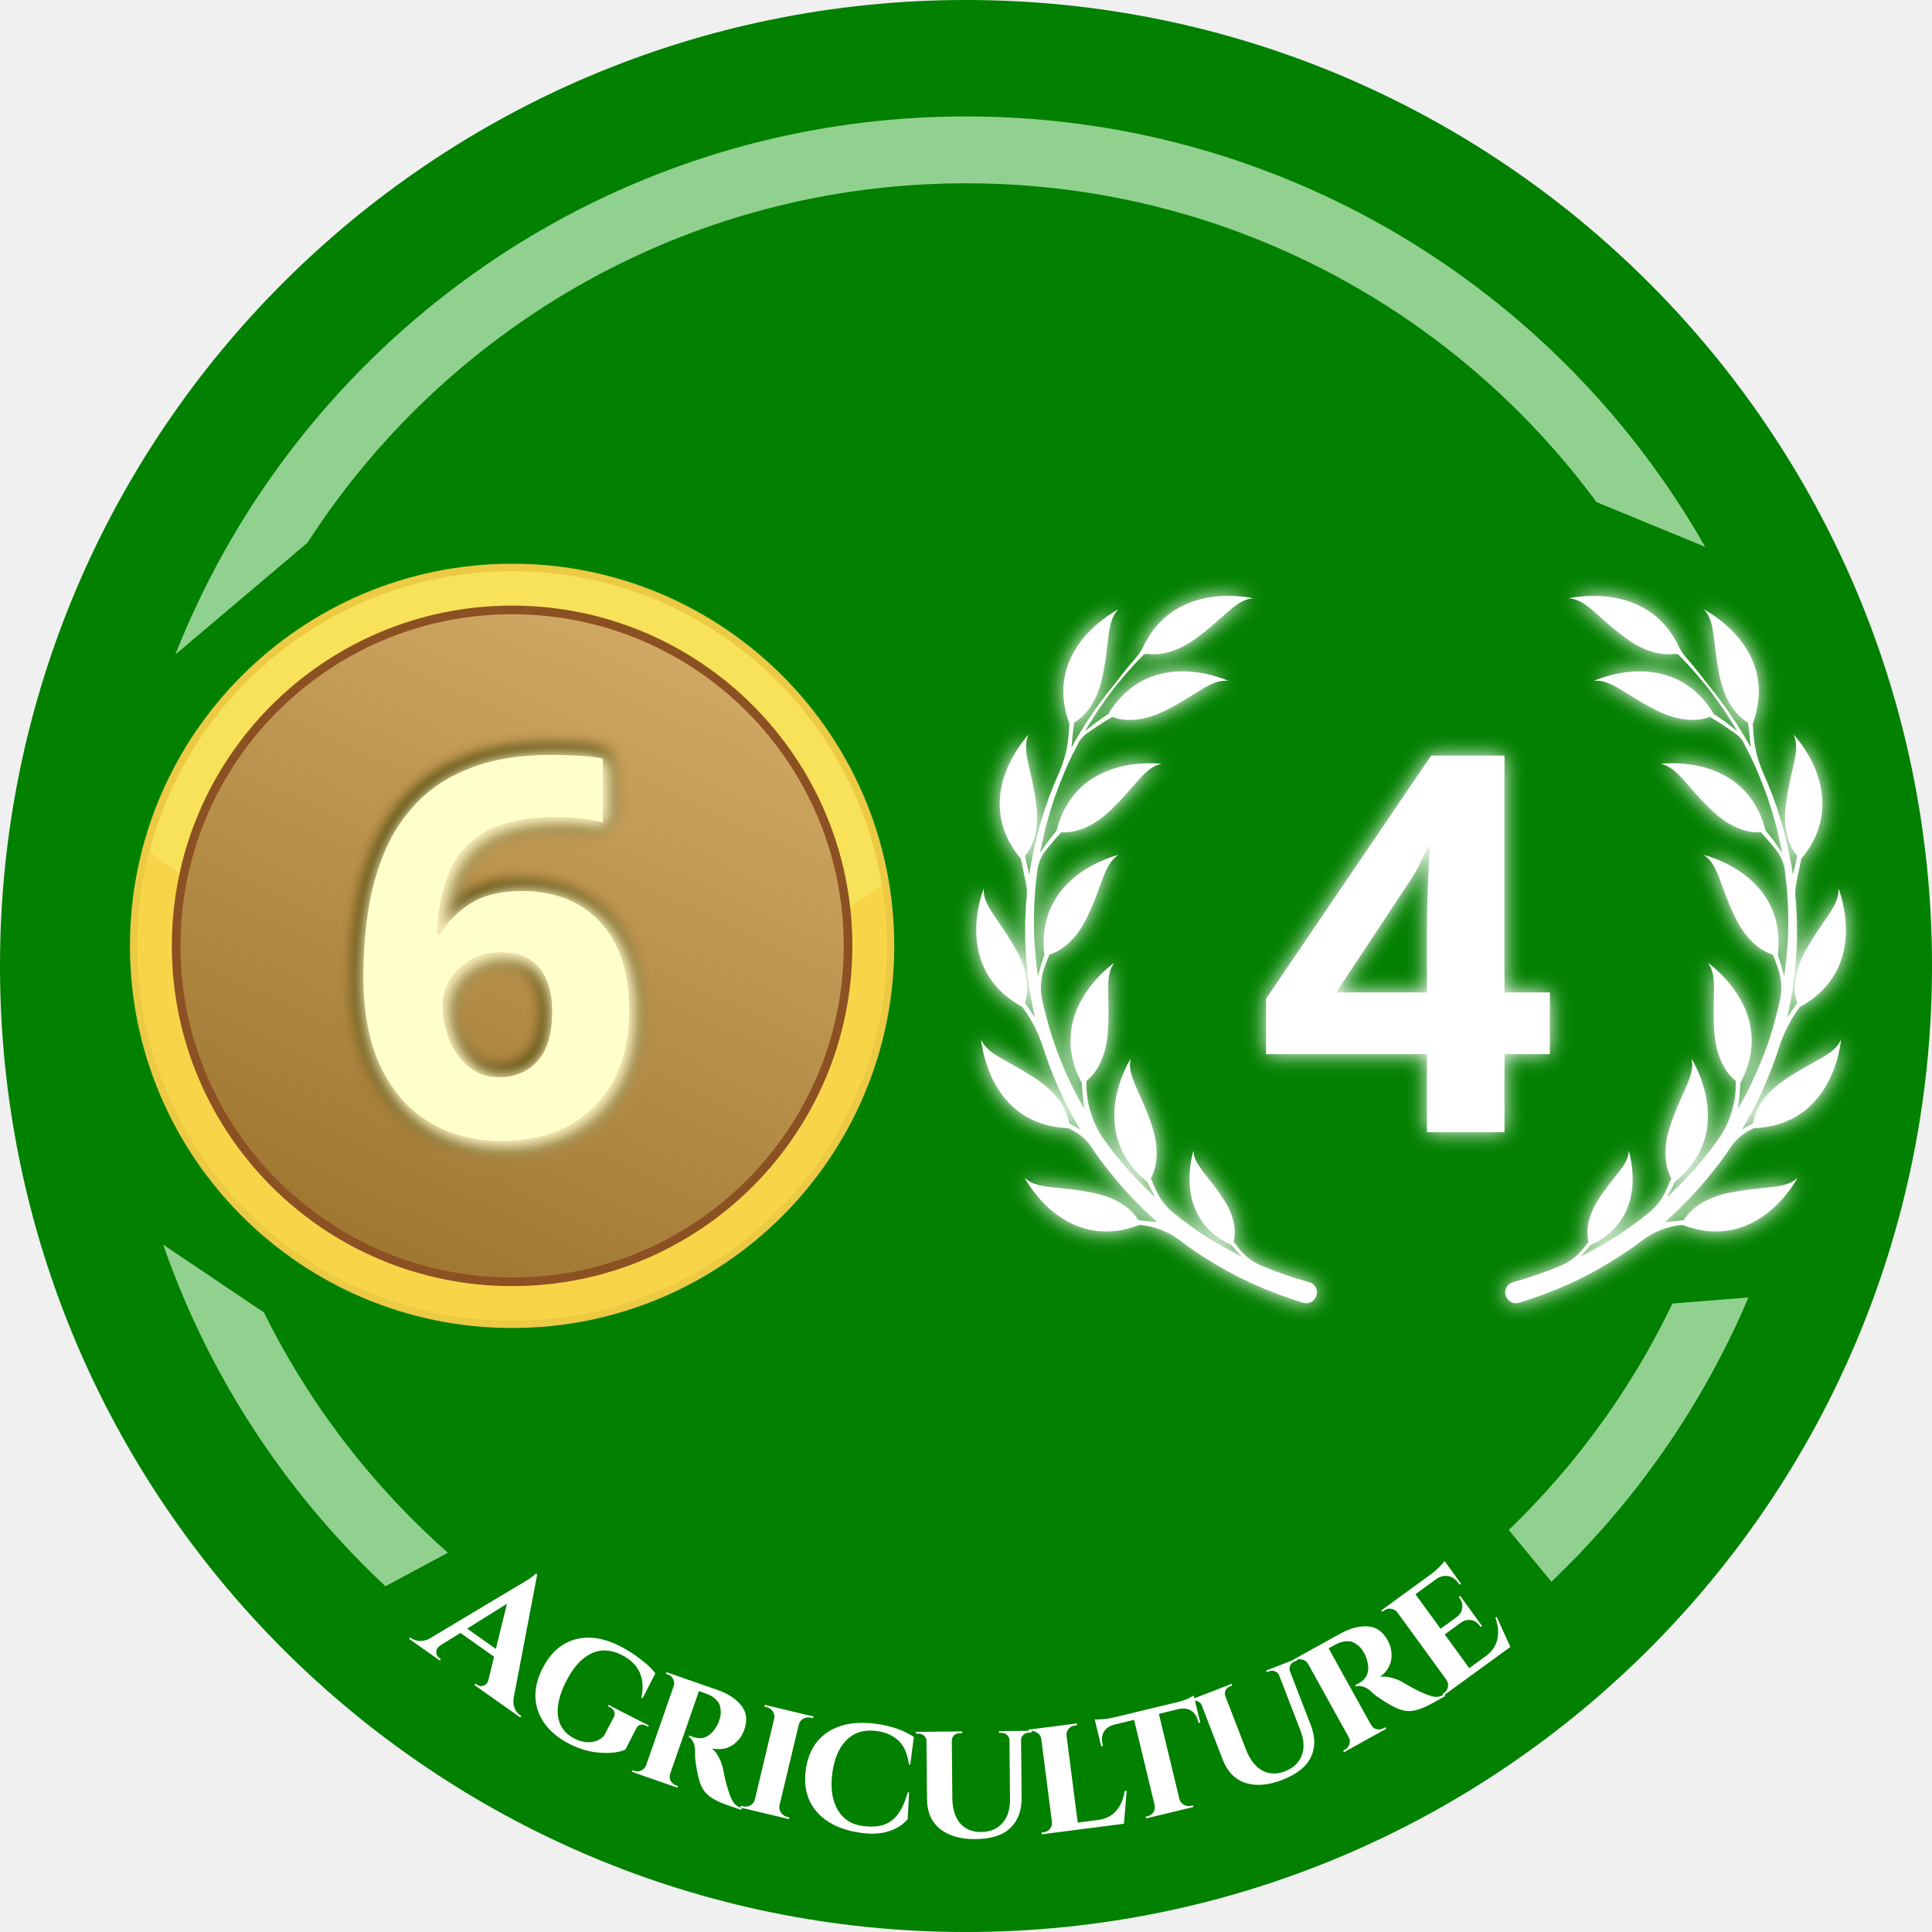
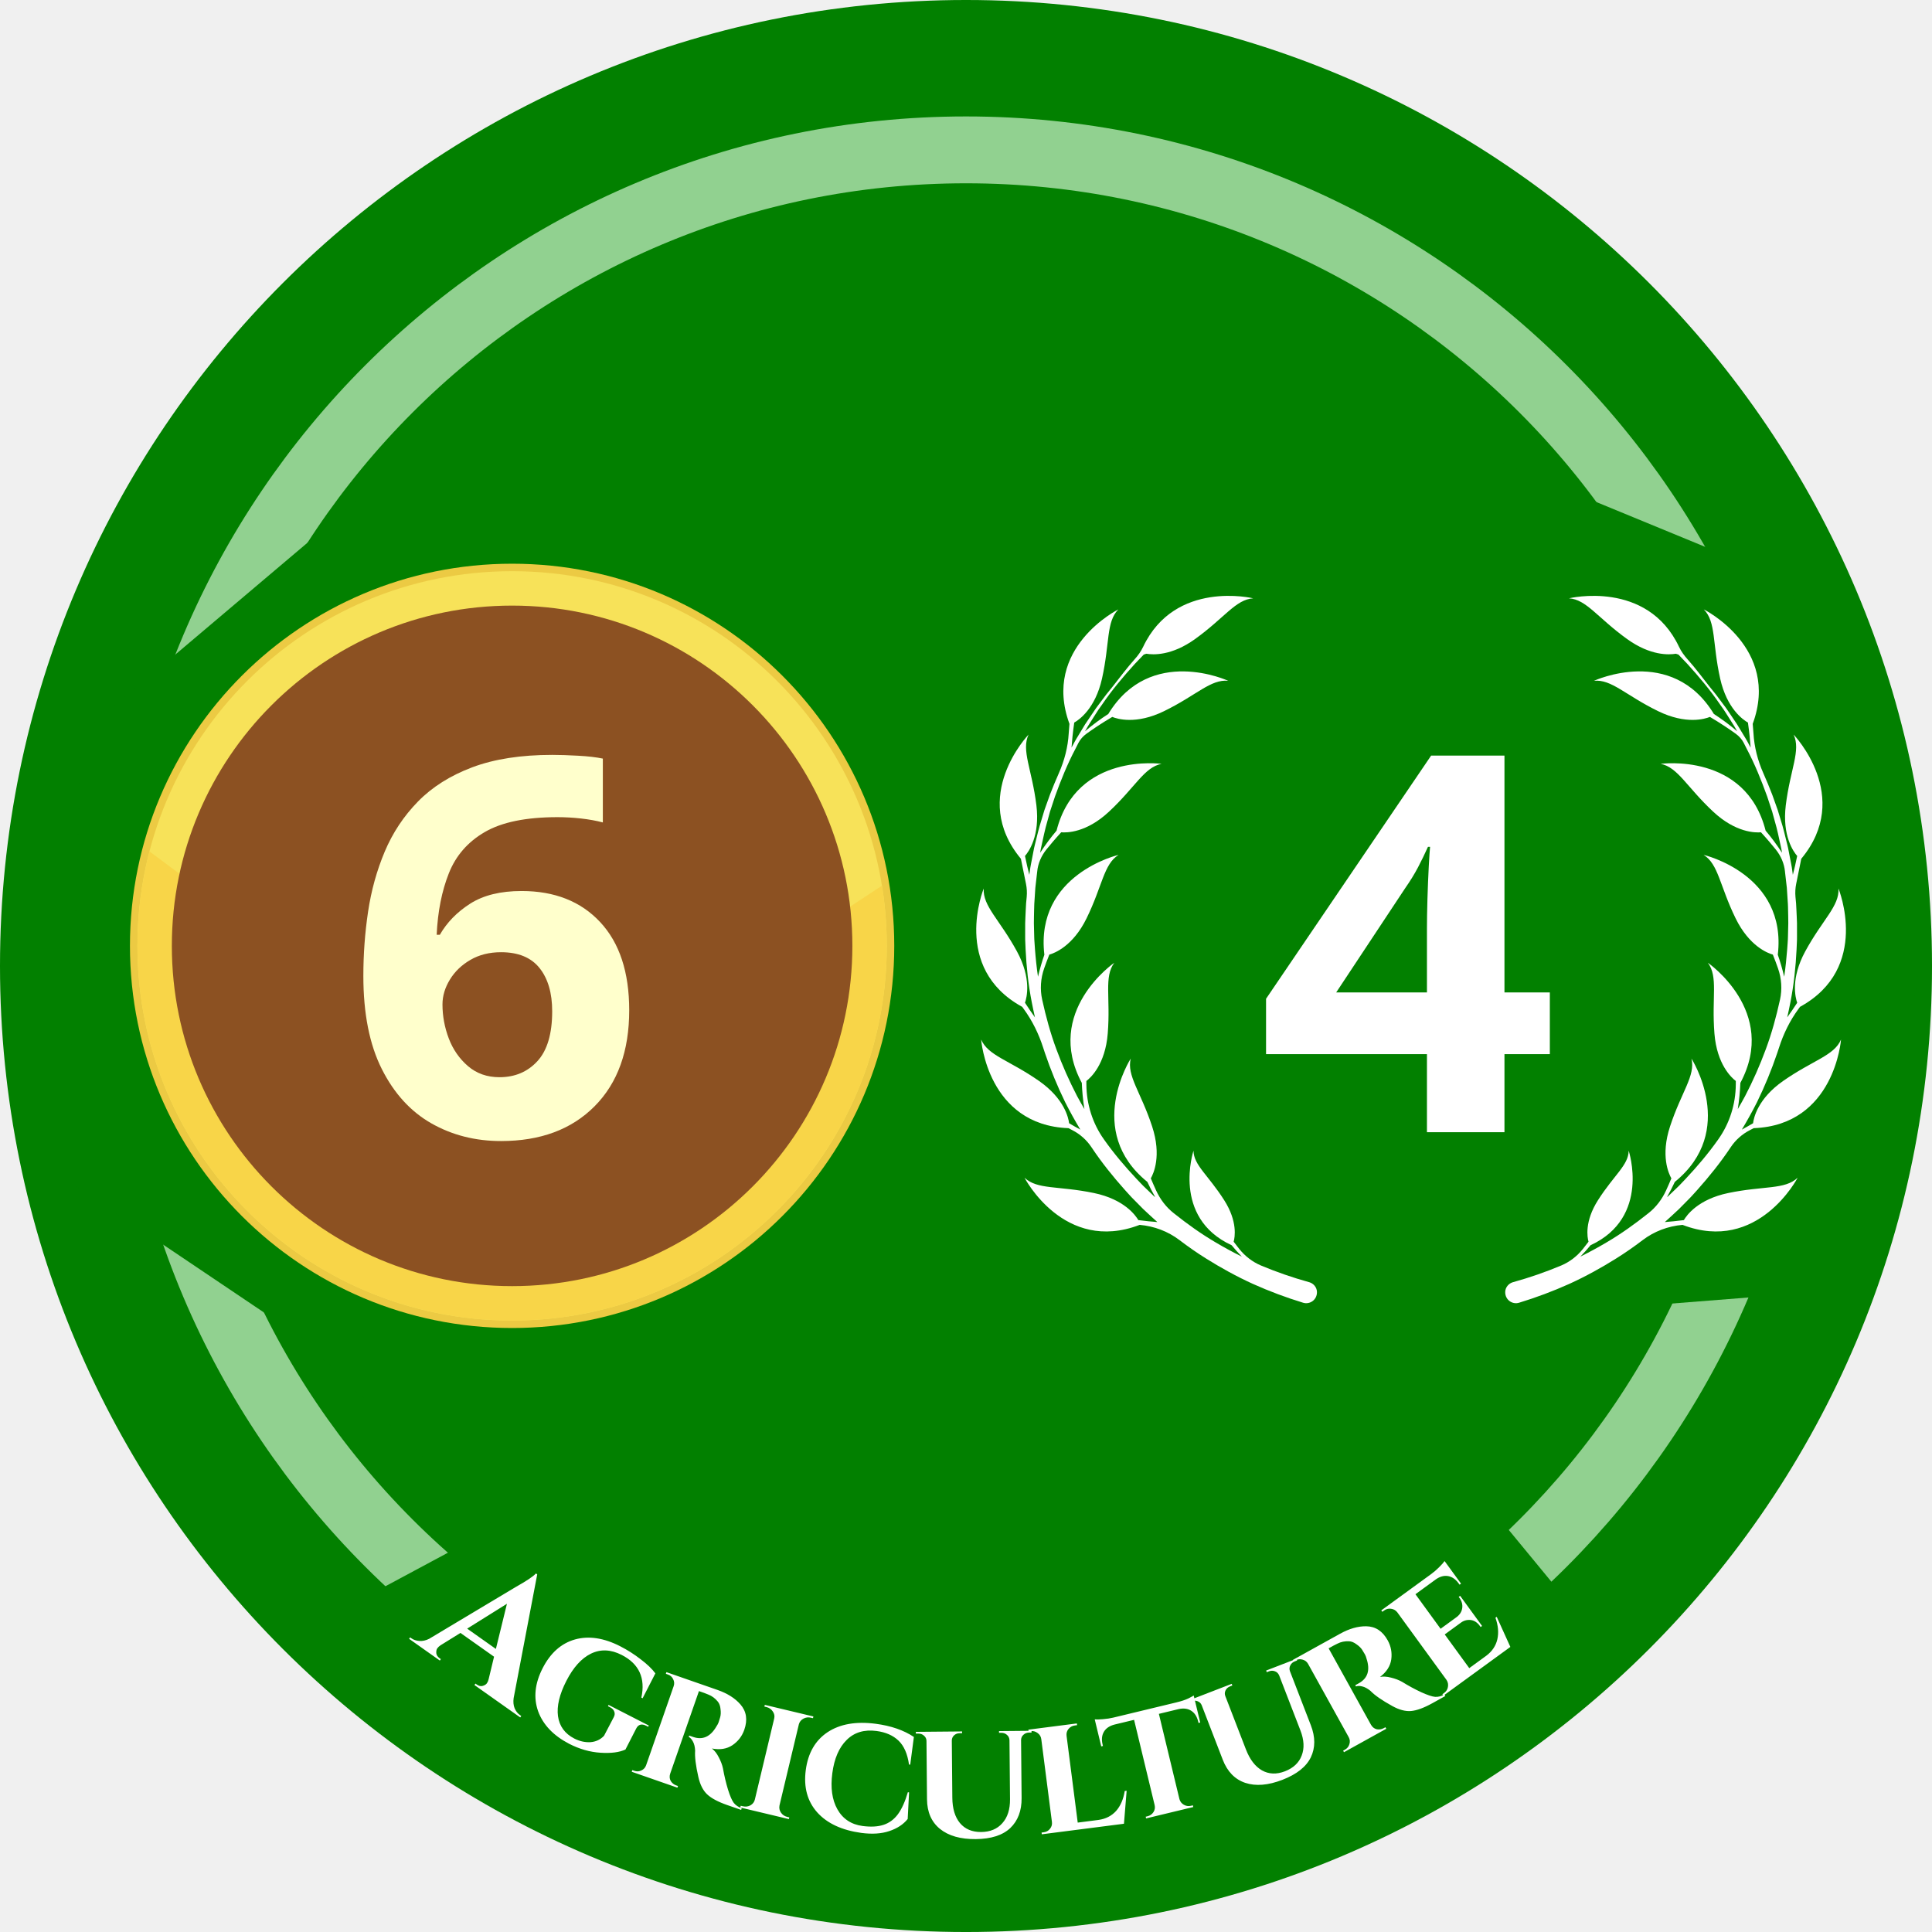
- <svg xmlns="http://www.w3.org/2000/svg" xmlns:xlink="http://www.w3.org/1999/xlink" width="193.805mm" height="193.805mm" viewBox="0 0 193.805 193.805" version="1.1" id="svg1">
-   <defs id="defs1">
-     <rect x="539.968" y="502.93" width="207.605" height="293.376" id="rect3" />
-     <rect x="174.466" y="734.902" width="463.943" height="104.29" id="rect2" />
-     <rect x="235.87" y="749.522" width="386.944" height="83.822" id="rect1" />
-     <linearGradient xlink:href="#linearGradient1" id="linearGradient2" x1="147.443" y1="491.292" x2="362.346" y2="36.929" gradientUnits="userSpaceOnUse" gradientTransform="matrix(0.1497454,0,0,0.1497454,25.15847,117.3573)" />
-     <linearGradient id="linearGradient1">
-       <stop style="stop-color:#9c732d;stop-opacity:1;" offset="0" id="stop1" />
-       <stop style="stop-color:#d3aa65;stop-opacity:1;" offset="1" id="stop2" />
-     </linearGradient>
-     <rect x="539.968" y="502.93" width="207.605" height="293.376" id="rect3-9" />
-     <filter style="color-interpolation-filters:sRGB" id="filter32" x="0" y="0" width="1" height="1">
-       <feComposite id="feComposite54" result="comp2" operator="over" in="fbSourceGraphic" in2="comp1" />
-     </filter>
-     <filter style="color-interpolation-filters:sRGB" id="filter70" x="-0.199" y="-0.141" width="1.397" height="1.283">
-       <feFlood result="flood" in="SourceGraphic" flood-opacity="1" flood-color="rgb(249,237,183)" id="feFlood69" />
-       <feGaussianBlur result="blur" in="SourceGraphic" stdDeviation="3" id="feGaussianBlur69" />
-       <feOffset result="offset" in="blur" dx="1" dy="1" id="feOffset69" />
-       <feComposite result="comp1" operator="in" in="flood" in2="offset" id="feComposite69" />
-       <feComposite result="fbSourceGraphic" operator="over" in="SourceGraphic" in2="comp1" id="feComposite70" />
-       <feColorMatrix result="fbSourceGraphicAlpha" in="fbSourceGraphic" values="0 0 0 -1 0 0 0 0 -1 0 0 0 0 -1 0 0 0 0 1 0" id="feColorMatrix70" />
-       <feFlood id="feFlood70" result="flood" in="fbSourceGraphic" flood-opacity="1" flood-color="rgb(249,237,183)" />
-       <feGaussianBlur id="feGaussianBlur70" result="blur" in="fbSourceGraphic" stdDeviation="3" />
-       <feOffset id="feOffset70" result="offset" in="blur" dx="1" dy="1" />
-       <feComposite id="feComposite71" result="comp1" operator="in" in="flood" in2="offset" />
-       <feComposite id="feComposite72" result="fbSourceGraphic" operator="over" in="fbSourceGraphic" in2="comp1" />
-       <feColorMatrix result="fbSourceGraphicAlpha" in="fbSourceGraphic" values="0 0 0 -1 0 0 0 0 -1 0 0 0 0 -1 0 0 0 0 1 0" id="feColorMatrix82" />
-       <feFlood id="feFlood82" result="flood" in="fbSourceGraphic" flood-opacity="1" flood-color="rgb(85,71,7)" />
-       <feGaussianBlur id="feGaussianBlur82" result="blur" in="fbSourceGraphic" stdDeviation="1" />
-       <feOffset id="feOffset82" result="offset" in="blur" dx="-1" dy="-1" />
-       <feComposite id="feComposite82" result="comp1" operator="in" in="flood" in2="offset" />
-       <feComposite id="feComposite83" result="fbSourceGraphic" operator="over" in="fbSourceGraphic" in2="comp1" />
-       <feColorMatrix result="fbSourceGraphicAlpha" in="fbSourceGraphic" values="0 0 0 -1 0 0 0 0 -1 0 0 0 0 -1 0 0 0 0 1 0" id="feColorMatrix83" />
-       <feFlood id="feFlood83" result="flood" in="fbSourceGraphic" flood-opacity="1" flood-color="rgb(85,71,7)" />
-       <feGaussianBlur id="feGaussianBlur83" result="blur" in="fbSourceGraphic" stdDeviation="1" />
-       <feOffset id="feOffset83" result="offset" in="blur" dx="-1" dy="-1" />
-       <feComposite id="feComposite84" result="comp1" operator="in" in="flood" in2="offset" />
-       <feComposite id="feComposite85" result="comp2" operator="over" in="fbSourceGraphic" in2="comp1" />
-     </filter>
-     <filter style="color-interpolation-filters:sRGB" id="filter88" x="-0.028" y="-0.034" width="1.055" height="1.068">
-       <feFlood result="flood" in="SourceGraphic" flood-opacity="1" flood-color="rgb(85,71,7)" id="feFlood87" />
-       <feGaussianBlur result="blur" in="SourceGraphic" stdDeviation="1" id="feGaussianBlur87" />
-       <feOffset result="offset" in="blur" dx="0" dy="0" id="feOffset87" />
-       <feComposite result="comp1" operator="in" in="offset" in2="flood" id="feComposite87" />
-       <feComposite result="comp2" operator="over" in="SourceGraphic" in2="comp1" id="feComposite88" />
-     </filter>
-   </defs>
+ <svg xmlns="http://www.w3.org/2000/svg" width="193.805mm" height="193.805mm" viewBox="0 0 193.805 193.805" version="1.1" id="svg1">
  <g id="layer1" transform="translate(-12.12214,-60.80922)">
    <circle style="fill:#028000;fill-opacity:1;stroke:none;stroke-width:7.938;stroke-linejoin:round" id="path1" cx="109.025" cy="157.712" r="96.903" />
    <circle style="fill:none;fill-opacity:1;stroke:#91d190;stroke-width:6.706;stroke-linejoin:round;stroke-opacity:1" id="circle88" cx="109.025" cy="157.712" r="81.869" />
    <path style="fill:#028000;fill-opacity:1;stroke:none;stroke-width:1;stroke-linejoin:round;stroke-dasharray:none;stroke-opacity:1" d="m 20.256,134.469 35.248,-29.825 105.292,1.808 30.729,12.653 13.105,40.219 -11.297,31.181 -17.172,1.356 -16.268,18.076 12.653,15.365 -28.47,18.076 -41.123,4.519 -59.651,-23.951 18.528,-9.942 -19.432,-18.98 -23.499,-15.816 z" id="path89" />
    <text xml:space="preserve" transform="scale(0.2645833)" id="text1" style="white-space:pre;shape-inside:url(#rect1);display:inline;fill:#028000;fill-opacity:1;stroke:none;stroke-width:30;stroke-linejoin:round" />
    <path d="m 64.281,232.854 0.13,0.092 -0.102,0.144 -4.594,-3.25 0.102,-0.144 0.13,0.092 q 0.317,0.224 0.593,0.139 0.301,-0.089 0.423,-0.262 0.122,-0.173 0.172,-0.397 l 0.547,-2.27 -3.37,-2.384 -2.002,1.241 q -0.204,0.136 -0.327,0.309 -0.112,0.158 -0.096,0.472 0.026,0.299 0.343,0.523 l 0.115,0.082 -0.102,0.144 -3.082,-2.18 0.102,-0.144 0.13,0.092 q 0.331,0.234 0.805,0.267 0.474,0.033 0.975,-0.218 l 8.654,-5.178 q 1.685,-0.947 2.055,-1.377 l 0.13,0.092 -2.365,12.414 q -0.079,0.57 0.099,1.021 0.189,0.436 0.534,0.68 z m -5.295,-8.672 2.88,2.037 1.109,-4.53 z m 7.118,8.292 q -0.722,-2.034 0.453,-4.326 1.174,-2.292 3.239,-2.879 2.08,-0.579 4.545,0.684 1.099,0.563 2.062,1.314 0.971,0.735 1.461,1.403 l -1.279,2.496 -0.126,-0.064 q 0.636,-2.944 -1.97,-4.279 -1.633,-0.836 -3.083,-0.133 -1.427,0.696 -2.472,2.737 -1.038,2.025 -0.839,3.534 0.214,1.517 1.642,2.249 0.785,0.402 1.598,0.363 0.821,-0.055 1.379,-0.641 l 0.981,-1.876 q 0.153,-0.298 0.045,-0.552 -0.084,-0.261 -0.414,-0.43 l -0.22,-0.113 0.064,-0.126 4.035,2.067 -0.064,0.126 -0.188,-0.097 q -0.691,-0.354 -1.012,0.274 l -1.078,2.104 q -0.911,0.425 -2.504,0.323 -1.593,-0.102 -3.147,-0.899 -2.362,-1.23 -3.108,-3.257 z m 16.665,-1.84 -0.533,-0.186 -2.878,8.262 q -0.139,0.4 0.04,0.742 0.202,0.332 0.552,0.454 l 0.183,0.064 -0.058,0.167 -4.581,-1.596 0.058,-0.167 0.2,0.07 q 0.366,0.128 0.703,-0.035 0.354,-0.157 0.481,-0.523 l 2.762,-7.929 q 0.128,-0.366 -0.052,-0.709 -0.163,-0.337 -0.513,-0.459 l -0.217,-0.075 0.058,-0.167 5.114,1.782 q 1.499,0.522 2.312,1.459 0.906,1.044 0.384,2.543 -0.337,0.966 -1.192,1.546 -0.85,0.563 -2.057,0.329 0.398,0.307 0.685,0.874 0.305,0.573 0.42,1.099 0.202,1.135 0.507,2.138 0.31,0.986 0.579,1.341 0.285,0.361 0.802,0.541 l -0.058,0.167 -1.399,-0.487 q -1.383,-0.482 -2.016,-1.076 -0.617,-0.588 -0.875,-1.724 -0.4,-1.746 -0.327,-2.654 -0.026,-0.569 -0.222,-0.918 -0.179,-0.343 -0.418,-0.463 l 0.046,-0.133 0.416,0.145 q 1.422,0.477 2.313,-1.062 0.154,-0.227 0.218,-0.41 0.064,-0.183 0.157,-0.506 0.099,-0.339 0.039,-0.808 -0.038,-0.48 -0.274,-0.768 -0.406,-0.496 -0.95,-0.705 -0.177,-0.081 -0.411,-0.162 z m 3.657,11.317 0.206,0.049 q 0.412,0.098 0.765,-0.089 0.357,-0.205 0.447,-0.582 l 1.941,-8.132 q 0.09,-0.377 -0.14,-0.704 -0.226,-0.344 -0.638,-0.442 l -0.206,-0.049 0.041,-0.172 4.873,1.163 -0.041,0.172 -0.206,-0.049 q -0.395,-0.094 -0.748,0.094 -0.353,0.188 -0.46,0.561 l -1.945,8.15 q -0.077,0.399 0.153,0.726 0.23,0.327 0.625,0.421 l 0.206,0.049 -0.041,0.172 -4.873,-1.163 z m 12.101,2.724 q -2.936,-0.404 -4.426,-2.059 -1.488,-1.672 -1.15,-4.243 0.338,-2.571 2.191,-3.804 1.87,-1.231 4.825,-0.842 2.308,0.304 3.829,1.322 l -0.366,2.781 -0.122,-0.016 q -0.232,-1.614 -1.054,-2.398 -0.822,-0.784 -2.204,-0.966 -1.854,-0.244 -3.001,0.904 -1.145,1.13 -1.435,3.334 -0.288,2.186 0.504,3.607 0.822,1.46 2.536,1.686 1.242,0.163 2.097,-0.116 0.855,-0.279 1.438,-1.056 0.585,-0.795 1.003,-2.216 l 0.122,0.016 -0.138,2.668 q -0.659,0.821 -1.85,1.215 -1.173,0.397 -2.799,0.183 z m 17.073,-10.067 -0.247,0.002 q -0.335,0.003 -0.562,0.217 -0.228,0.196 -0.242,0.514 l 0.053,5.838 q 0.017,1.905 -1.137,3.009 -1.154,1.087 -3.465,1.108 -2.293,0.021 -3.59,-1.026 -1.28,-1.047 -1.297,-2.969 l -0.053,-5.856 q -0.003,-0.317 -0.252,-0.527 -0.231,-0.21 -0.566,-0.207 l -0.247,0.002 -0.002,-0.176 4.639,-0.042 0.002,0.176 -0.247,0.002 q -0.335,0.003 -0.562,0.217 -0.227,0.214 -0.224,0.531 l 0.052,5.732 q 0.015,1.623 0.764,2.533 0.767,0.91 2.125,0.898 1.358,-0.012 2.126,-0.884 0.786,-0.872 0.772,-2.406 l -0.054,-5.926 q -0.021,-0.335 -0.252,-0.527 -0.231,-0.21 -0.566,-0.207 l -0.229,0.002 -0.002,-0.176 3.263,-0.03 z m 1.029,10.205 -0.022,-0.175 0.21,-0.027 q 0.402,-0.052 0.631,-0.348 0.246,-0.298 0.197,-0.683 l -1.068,-8.31 q -0.05,-0.385 -0.363,-0.611 -0.316,-0.244 -0.701,-0.194 l -0.21,0.027 -0.022,-0.175 4.864,-0.625 0.022,0.175 -0.21,0.027 q -0.402,0.052 -0.649,0.35 -0.246,0.298 -0.194,0.701 l 1.118,8.695 2.099,-0.27 q 1.082,-0.157 1.752,-0.901 0.667,-0.762 0.864,-1.996 l 0.192,-0.025 -0.269,3.307 z m 15.719,-11.171 -0.037,-0.154 q -0.178,-0.737 -0.693,-1.067 -0.515,-0.329 -1.256,-0.169 l -1.989,0.48 2.063,8.557 q 0.108,0.373 0.444,0.564 0.336,0.191 0.714,0.1 l 0.189,-0.045 0.041,0.171 -4.733,1.141 -0.041,-0.171 0.171,-0.041 q 0.394,-0.095 0.607,-0.418 0.212,-0.323 0.117,-0.718 l -2.059,-8.54 -1.972,0.475 q -0.75,0.199 -1.059,0.727 -0.308,0.528 -0.13,1.265 l 0.037,0.154 -0.171,0.041 -0.653,-2.709 q 0.261,0.028 0.83,-0.019 0.587,-0.051 1.032,-0.158 l 6.327,-1.525 q 0.754,-0.182 1.21,-0.401 0.468,-0.24 0.529,-0.291 l 0.653,2.709 z m 9.892,-6.266 -0.23,0.089 q -0.313,0.121 -0.45,0.401 -0.144,0.264 -0.046,0.566 l 2.104,5.446 q 0.687,1.777 -0.005,3.217 -0.698,1.423 -2.853,2.256 -2.139,0.826 -3.721,0.303 -1.566,-0.529 -2.259,-2.323 l -2.111,-5.463 q -0.114,-0.296 -0.421,-0.405 -0.29,-0.115 -0.603,0.006 l -0.23,0.089 -0.064,-0.165 4.327,-1.672 0.064,0.165 -0.23,0.089 q -0.313,0.121 -0.45,0.401 -0.138,0.28 -0.023,0.576 l 2.066,5.347 q 0.585,1.514 1.607,2.102 1.038,0.582 2.305,0.093 1.267,-0.49 1.679,-1.575 0.429,-1.092 -0.124,-2.524 l -2.136,-5.528 q -0.137,-0.306 -0.421,-0.405 -0.29,-0.115 -0.603,0.006 l -0.214,0.083 -0.064,-0.165 3.044,-1.176 z m 3.655,-1.491 -0.494,0.274 4.241,7.652 q 0.205,0.37 0.58,0.465 0.382,0.071 0.706,-0.109 l 0.17,-0.094 0.086,0.154 -4.243,2.352 -0.086,-0.154 0.185,-0.103 q 0.339,-0.188 0.443,-0.548 0.119,-0.368 -0.07,-0.708 l -4.07,-7.343 q -0.188,-0.339 -0.563,-0.434 -0.36,-0.103 -0.684,0.076 l -0.201,0.111 -0.086,-0.154 4.736,-2.625 q 1.388,-0.77 2.629,-0.751 1.383,0.02 2.152,1.409 0.496,0.895 0.358,1.919 -0.147,1.009 -1.126,1.753 0.493,-0.092 1.108,0.071 0.63,0.155 1.099,0.419 0.981,0.606 1.932,1.047 0.942,0.426 1.386,0.462 0.459,0.028 0.937,-0.237 l 0.086,0.154 -1.296,0.718 q -1.28,0.71 -2.146,0.786 -0.85,0.068 -1.869,-0.497 -1.568,-0.865 -2.197,-1.525 -0.442,-0.36 -0.832,-0.446 -0.375,-0.095 -0.624,0.003 l -0.068,-0.123 0.386,-0.214 q 1.303,-0.742 0.749,-2.432 -0.067,-0.266 -0.161,-0.435 -0.094,-0.17 -0.272,-0.454 -0.186,-0.3 -0.577,-0.568 -0.383,-0.292 -0.755,-0.307 -0.641,-0.028 -1.158,0.239 -0.178,0.079 -0.394,0.198 z m 17.736,0.132 -6.716,4.89 -0.104,-0.143 0.171,-0.125 q 0.328,-0.239 0.386,-0.608 0.072,-0.38 -0.142,-0.704 l -4.942,-6.788 q -0.243,-0.303 -0.627,-0.351 -0.37,-0.058 -0.698,0.181 l -0.171,0.125 -0.104,-0.143 5.02,-3.654 q 0.385,-0.28 0.789,-0.684 0.404,-0.404 0.538,-0.61 l 1.651,2.267 -0.143,0.104 -0.093,-0.128 q -0.457,-0.627 -1.059,-0.735 -0.602,-0.107 -1.225,0.325 l -2.053,1.495 2.523,3.465 1.626,-1.184 q 0.474,-0.367 0.546,-0.899 0.071,-0.532 -0.282,-1.017 l -0.073,-0.1 0.143,-0.104 2.201,3.023 -0.143,0.104 -0.073,-0.1 q -0.488,-0.67 -1.205,-0.606 -0.371,0.03 -0.685,0.258 l -1.64,1.194 2.461,3.38 1.711,-1.246 q 0.874,-0.658 1.103,-1.632 0.233,-0.999 -0.188,-2.176 l 0.128,-0.093 z" id="path88" style="font-weight:bold;font-size:17.639px;font-family:Cinzel;-inkscape-font-specification:'Cinzel, Bold';text-align:center;text-anchor:middle;white-space:pre;fill:#ffffff;stroke-width:30;stroke-linejoin:round" aria-label="Agriculture" />
    <circle style="fill:none;fill-opacity:1;stroke:none;stroke-width:1;stroke-linejoin:round;stroke-dasharray:none;stroke-opacity:1" id="circle1" cx="-157.712" cy="-109.025" r="87.361" transform="matrix(0,-1,-1,0,0,0)" />
    <g id="g4" style="filter:url(#filter88)">
      <g id="g2" transform="matrix(0.1317788,0,0,0.1317788,-139.3383,91.40121)">
        <g id="group-R5">
          <path id="path7" d="m 18800.8,15570 c -145,-101.1 -168.4,-211.2 -172.1,-241.7 -23,-13.6 -44.4,-25.6 -64,-36.2 30.7,51.2 59.8,103.3 86.5,156.5 44.4,90.8 82.9,184.2 115.2,279.7 3.6,10.5 7.1,21 10.5,31.5 25.1,78.6 61.5,153.2 110.1,219.8 3.3,4.4 6.5,8.9 9.6,13.3 l -0.1,-0.1 c 406.1,222.3 219.8,675.5 219.8,675.5 6.1,-100.1 -90.5,-176.4 -189.8,-358.9 -84.4,-155.3 -56.1,-264.2 -45.8,-293.2 -20.8,-32 -40.2,-60.1 -57,-83.4 6.7,29.2 12.8,58.5 18.5,87.8 19.3,98.8 30,199.1 34.9,299.4 l 1.6,37.7 c 0.7,12.5 1.1,25 0.9,37.6 l -0.1,75.3 c -0.6,25.1 -2.2,50.1 -3.2,75.2 -0.7,12.5 -0.9,25.1 -2,37.6 l -3.5,37.4 v 0 c -2.2,24.8 -0.9,49.9 4.1,74.3 l 29,143.2 v -0.1 c 296,355.9 -43.7,709 -43.7,709 42.4,-90.8 -19.3,-197.3 -44.7,-403.5 -21.5,-175.5 44.8,-266.3 65.1,-289.5 -8.4,-41.6 -17,-77.9 -24.7,-107.5 l -3.3,23.3 c -2.9,24.9 -8.7,49.3 -13.2,74 l -7.1,36.8 c -2.3,12.3 -4.7,24.6 -7.9,36.7 -12.1,48.6 -23.1,97.4 -38.6,145.1 l -10.9,35.9 -5.4,17.9 -6.3,17.7 -25.2,70.6 c -16,41 -32.7,81.8 -50.6,122 -32,72.2 -52,149.4 -56.4,228.2 -1.1,18.3 -2.5,36.3 -4.3,53.9 l 0.1,-0.1 c 159.3,434.6 -279.3,653.2 -279.3,653.2 70.5,-71.3 48.1,-192.4 93.4,-395.1 38.7,-172.5 131.7,-235.8 158.5,-250.9 8.5,-59 13.1,-108.4 15.5,-143 -0.7,1.2 -1.3,2.5 -2,3.7 l -17.7,33 c -5.9,10.9 -12.8,21.4 -19.1,32.1 l -38.7,64 -41.7,62 c -7.1,10.3 -13.8,20.8 -21.1,30.9 l -22.3,29.9 c -23,32 -47.3,62.9 -72.5,93.2 l 0.1,-0.1 c -35.1,44.5 -83.1,108.6 -124.8,155 -19.6,21.7 -36.8,45.6 -49.3,72.1 -182.5,384.6 -628.1,276.5 -628.1,276.5 100.1,-6.4 163.8,-111.8 332.5,-232.9 133.4,-95.8 239.1,-90.1 277.6,-83.5 4.6,-1.5 10.2,-3.3 14.9,-4.8 l 51,-53.4 c 66.6,-73.3 130.4,-149.2 186.2,-231 l 21.4,-30.2 c 6.9,-10.3 13.4,-20.8 20.1,-31.2 l 39.7,-62.6 16.8,-29.4 c -44.3,37.6 -88.9,70.4 -133.1,98.8 l 0.2,-0.1 c -240.3,395.7 -684.7,189.3 -684.7,189.3 99.7,10.6 180.3,-82.5 367,-173.5 159,-77.4 266.5,-44.2 295,-32.6 63.6,-37.3 116.5,-73.8 147.1,-95.8 19.3,-13.9 35.6,-31.8 46.4,-53 0,-0.1 0.1,-0.2 0.1,-0.3 l 16.7,-33.1 c 46.1,-87.3 83.2,-179 116.6,-271.7 l 23.1,-70.1 5.8,-17.6 4.8,-17.8 9.8,-35.6 c 14.1,-47.2 23.7,-95.6 34.3,-143.6 2.9,-11.9 4.9,-24.1 6.9,-36.2 l 0.1,-0.7 c -30,46.1 -61.5,88.2 -93.7,126.3 l 0.1,-0.1 c -114,448.7 -599.4,381.3 -599.4,381.3 98.5,-19 148.4,-131.6 300.3,-273.2 129.3,-120.6 241.8,-120.3 272.5,-117.5 34.8,-37.9 63.3,-71.8 84.4,-98 29.2,-36.4 48.5,-80.2 52.8,-126.6 0,-0.3 0,-0.5 0,-0.8 l 8.4,-73.2 2.1,-18.3 1.2,-18.4 2.4,-36.8 2.4,-36.7 c 0.9,-12.3 0.7,-24.5 1.1,-36.8 0.4,-24.6 1.3,-49.1 1.2,-73.6 l -1.8,-73.6 c -0.1,-12.2 -0.8,-24.5 -1.7,-36.7 l -2.6,-36.7 c -4,-52.9 -9.6,-105.8 -17.3,-158.3 -10.5,44.1 -22.7,86.1 -36.5,125.6 l 0.1,-0.1 c 53.6,459.8 -423.8,570.1 -423.8,570.1 85.2,-52.9 91.6,-175.9 182.9,-362.4 77.8,-158.8 183,-198.7 212.6,-207.1 11.4,-28.6 21.2,-55 29.4,-78.4 20.2,-57.5 24.5,-119.6 11.4,-179 -0.1,-0.3 -0.2,-0.7 -0.3,-0.9 -20.9,-95.6 -46.7,-190.1 -80.7,-281.7 -33.8,-91.7 -73.2,-181.1 -118.3,-267.6 -13.4,-25 -27.4,-49.7 -41.8,-74.3 8.3,51.9 13,101.8 14.8,149.7 v -0.2 c 218.4,408.2 -185.4,685.8 -185.4,685.8 59.9,-80.5 20.8,-197.2 37.4,-404.3 14.2,-176.2 97.5,-251.9 122,-270.5 0,-6.8 0,-13.4 -0.1,-19.9 -0.6,-112.1 -34.9,-221.8 -99.9,-313.1 -0.3,-0.5 -0.6,-0.9 -0.9,-1.4 -56.2,-79.6 -119.3,-153.9 -185.8,-224.7 -17,-17.3 -33,-35.6 -50.8,-52.1 l -52.6,-50.5 c -0.8,0.7 -0.6,0.5 -1.4,1.2 16,28.4 30.4,56.7 43.4,84.5 v -0.1 c 359.5,291.6 94.9,704 94.9,704 23.9,-97.4 -57.4,-189.8 -122.2,-387.2 -55.2,-167.9 -7.8,-269.9 7.5,-296.6 -10.6,-25.4 -20.8,-48.7 -30.4,-69.4 -23.3,-50.8 -57.6,-96 -101.7,-130.4 -0.2,-0.2 -0.5,-0.4 -0.7,-0.5 -75.8,-60.5 -154.8,-117 -238.3,-166 -48.6,-28.7 -98.2,-55.6 -148.7,-80.7 21.1,21.6 40.6,43.5 58.5,65.3 l -0.1,-0.1 c 344.4,158.9 217.6,539.8 217.6,539.8 -0.6,-82.1 -83.8,-139.1 -175.2,-282.7 -77.8,-122.1 -60.8,-212.7 -54,-237 -11.2,-14.9 -21.9,-28.7 -31.9,-41.2 -32.9,-41.2 -75.3,-74.1 -123.8,-94.6 -0.3,-0.1 -0.5,-0.3 -0.7,-0.3 -89.2,-37.4 -180.6,-68.9 -273.5,-94.7 l -1.1,-0.3 h -0.2 c -25.2,-7.2 -43.8,-29.6 -44.4,-55.8 -1,-44.8 40.4,-73.3 79.1,-61.5 97.6,29.8 193.3,65.6 286.2,107.3 92.8,42.2 182.2,91.4 268.3,145.4 51.9,32.4 102.1,67.5 150.7,104.5 66,50.3 145.3,80.2 228.1,87.3 h -0.2 c 432.2,-165.9 657.4,269.3 657.4,269.3 -72.4,-69.4 -193.1,-45.1 -396.5,-87.5 -173,-36 -237.8,-128 -253.2,-154.6 -41.6,-5.4 -78.4,-8.8 -108.7,-11.1 27.5,24.2 54.1,49.4 80.9,74.3 l 53.5,54.1 c 18.1,17.7 34.4,37.2 51.6,55.7 67.4,75.6 131.1,154.7 187.3,238.8 1.1,1.7 2.3,3.4 3.4,5.1 27.6,41.2 65.3,74.5 109.5,97 7.2,3.6 14.3,7.4 21.4,11.1 l -0.1,-0.1 c 462.6,17.3 498.5,506 498.5,506 -39.2,-92.2 -159.8,-117.3 -330.1,-236.2" style="fill:#ffffff;fill-opacity:1;fill-rule:nonzero;stroke:none" transform="matrix(0.1333333,0,0,-0.1333333,0,2666.667)" />
          <path id="path8" d="m 14551.8,15570 c 145,-101.1 168.4,-211.2 172.1,-241.7 23,-13.6 44.4,-25.6 64,-36.2 -30.7,51.2 -59.7,103.3 -86.5,156.5 -44.4,90.8 -82.8,184.2 -115.2,279.7 -3.6,10.5 -7.1,21 -10.4,31.5 -25.2,78.6 -61.6,153.2 -110.2,219.8 -3.2,4.4 -6.4,8.9 -9.6,13.3 l 0.1,-0.1 c -406.1,222.3 -219.7,675.5 -219.7,675.5 -6.2,-100.1 90.4,-176.4 189.7,-358.9 84.4,-155.3 56.1,-264.2 45.8,-293.2 20.8,-32 40.2,-60.1 57,-83.4 -6.6,29.2 -12.8,58.5 -18.5,87.8 -19.3,98.8 -30,199.1 -34.9,299.4 l -1.6,37.7 c -0.7,12.5 -1.1,25 -0.9,37.6 l 0.1,75.3 c 0.6,25.1 2.2,50.1 3.2,75.2 0.7,12.5 0.9,25.1 2,37.6 l 3.5,37.4 v 0 c 2.3,24.8 0.9,49.9 -4.1,74.3 l -29,143.2 v -0.1 c -296,355.9 43.7,709 43.7,709 -42.4,-90.8 19.4,-197.3 44.7,-403.5 21.5,-175.5 -44.8,-266.3 -65.1,-289.5 8.4,-41.6 17.1,-77.9 24.7,-107.5 l 3.3,23.3 c 2.9,24.9 8.7,49.3 13.2,74 l 7.1,36.8 c 2.3,12.3 4.7,24.6 7.9,36.7 12.1,48.6 23.2,97.4 38.7,145.1 l 10.8,35.9 5.4,17.9 6.3,17.7 25.3,70.6 c 15.9,41 32.6,81.8 50.5,122 32.1,72.2 52,149.4 56.5,228.2 1,18.3 2.4,36.3 4.2,53.9 l -0.1,-0.1 c -159.3,434.6 279.3,653.2 279.3,653.2 -70.5,-71.3 -48.1,-192.4 -93.4,-395.1 -38.7,-172.5 -131.6,-235.8 -158.5,-250.9 -8.5,-59 -13.1,-108.4 -15.5,-143 0.7,1.2 1.3,2.5 2,3.7 l 17.8,33 c 5.8,10.9 12.7,21.4 19,32.1 l 38.7,64 41.8,62 c 7,10.3 13.8,20.8 21,30.9 l 22.3,29.9 c 23.1,32 47.3,62.9 72.5,93.2 l -0.1,-0.1 c 35.1,44.5 83.1,108.6 124.8,155 19.6,21.7 36.8,45.6 49.3,72.1 182.5,384.6 628.1,276.5 628.1,276.5 -100,-6.4 -163.8,-111.8 -332.5,-232.9 -133.4,-95.8 -239.1,-90.1 -277.6,-83.5 -4.6,-1.5 -10.2,-3.3 -14.8,-4.8 l -51.1,-53.4 c -66.5,-73.3 -130.4,-149.2 -186.1,-231 l -21.5,-30.2 c -6.9,-10.3 -13.4,-20.8 -20.1,-31.2 l -39.7,-62.6 -16.8,-29.4 c 44.3,37.6 88.9,70.4 133.1,98.8 l -0.2,-0.1 c 240.3,395.7 684.8,189.3 684.8,189.3 -99.8,10.6 -180.4,-82.5 -367.1,-173.5 -158.9,-77.4 -266.4,-44.2 -295,-32.6 -63.6,-37.3 -116.5,-73.8 -147.1,-95.8 -19.3,-13.9 -35.6,-31.8 -46.3,-53 -0.1,-0.1 -0.2,-0.2 -0.2,-0.3 l -16.7,-33.1 c -46.1,-87.3 -83.2,-179 -116.6,-271.7 l -23.1,-70.1 -5.8,-17.6 -4.8,-17.8 -9.8,-35.6 c -14,-47.2 -23.6,-95.6 -34.3,-143.6 -2.9,-11.9 -4.9,-24.1 -6.9,-36.2 l -0.1,-0.7 c 30,46.1 61.5,88.2 93.7,126.3 l -0.1,-0.1 c 114,448.7 599.4,381.3 599.4,381.3 -98.5,-19 -148.3,-131.6 -300.3,-273.2 -129.3,-120.6 -241.8,-120.3 -272.5,-117.5 -34.8,-37.9 -63.3,-71.8 -84.4,-98 -29.2,-36.4 -48.5,-80.2 -52.7,-126.6 -0.1,-0.3 -0.1,-0.5 -0.1,-0.8 l -8.4,-73.2 -2.1,-18.3 -1.2,-18.4 -2.4,-36.8 -2.4,-36.7 c -0.8,-12.3 -0.7,-24.5 -1.1,-36.8 -0.3,-24.6 -1.3,-49.1 -1.2,-73.6 l 1.8,-73.6 c 0.1,-12.2 0.8,-24.5 1.8,-36.7 l 2.5,-36.7 c 4,-52.9 9.6,-105.8 17.3,-158.3 10.5,44.1 22.7,86.1 36.5,125.6 l -0.1,-0.1 c -53.6,459.8 423.8,570.1 423.8,570.1 -85.2,-52.9 -91.5,-175.9 -182.9,-362.4 -77.8,-158.8 -183,-198.7 -212.6,-207.1 -11.4,-28.6 -21.2,-55 -29.4,-78.4 -20.2,-57.5 -24.5,-119.6 -11.3,-179 0,-0.3 0.1,-0.7 0.2,-0.9 21,-95.6 46.7,-190.1 80.7,-281.7 33.8,-91.7 73.3,-181.1 118.3,-267.6 13.5,-25 27.5,-49.7 41.8,-74.3 -8.3,51.9 -12.9,101.8 -14.8,149.7 v -0.2 c -218.4,408.2 185.4,685.8 185.4,685.8 -59.9,-80.5 -20.7,-197.2 -37.4,-404.3 -14.2,-176.2 -97.4,-251.9 -121.9,-270.5 -0.1,-6.8 -0.1,-13.4 0,-19.9 0.7,-112.1 35,-221.8 99.9,-313.1 0.3,-0.5 0.6,-0.9 1,-1.4 56.1,-79.6 119.2,-153.9 185.7,-224.7 17,-17.3 33,-35.6 50.9,-52.1 l 52.5,-50.5 c 0.8,0.7 0.6,0.5 1.4,1.2 -16,28.4 -30.4,56.7 -43.4,84.5 v -0.1 c -359.5,291.6 -94.8,704 -94.8,704 -24,-97.4 57.3,-189.8 122.1,-387.2 55.3,-167.9 7.9,-269.9 -7.5,-296.6 10.6,-25.4 20.9,-48.7 30.4,-69.4 23.3,-50.8 57.6,-96 101.7,-130.4 0.3,-0.2 0.5,-0.4 0.7,-0.5 75.8,-60.5 154.8,-117 238.4,-166 48.5,-28.7 98.1,-55.6 148.6,-80.7 -21,21.6 -40.6,43.5 -58.5,65.3 l 0.1,-0.1 c -344.4,158.9 -217.6,539.8 -217.6,539.8 0.6,-82.1 83.9,-139.1 175.2,-282.7 77.8,-122.1 60.8,-212.7 54,-237 11.2,-14.9 21.9,-28.7 31.9,-41.2 32.9,-41.2 75.3,-74.1 123.8,-94.6 0.3,-0.1 0.5,-0.3 0.8,-0.3 89.1,-37.4 180.5,-68.9 273.4,-94.7 l 1.1,-0.3 h 0.2 c 25.2,-7.2 43.8,-29.6 44.4,-55.8 1,-44.8 -40.4,-73.3 -79.1,-61.5 -97.6,29.8 -193.3,65.6 -286.2,107.3 -92.8,42.2 -182.2,91.4 -268.3,145.4 -51.9,32.4 -102.1,67.5 -150.7,104.5 -66,50.3 -145.3,80.2 -228.1,87.3 h 0.2 c -432.2,-165.9 -657.4,269.3 -657.4,269.3 72.4,-69.4 193.1,-45.1 396.5,-87.5 173.1,-36 237.8,-128 253.3,-154.6 41.6,-5.4 78.4,-8.8 108.6,-11.1 -27.4,24.2 -54.1,49.4 -80.9,74.3 l -53.4,54.1 c -18.2,17.7 -34.4,37.2 -51.7,55.7 -67.4,75.6 -131.1,154.7 -187.3,238.8 -1.1,1.7 -2.3,3.4 -3.4,5.1 -27.6,41.2 -65.3,74.5 -109.5,97 -7.2,3.6 -14.3,7.4 -21.4,11.1 l 0.1,-0.1 c -462.5,17.3 -498.5,506 -498.5,506 39.2,-92.2 159.8,-117.3 330.1,-236.2" style="fill:#ffffff;fill-opacity:1;fill-rule:nonzero;stroke:none" transform="matrix(0.1333333,0,0,-0.1333333,0,2666.667)" />
        </g>
      </g>
      <text xml:space="preserve" transform="matrix(0.2645833,0,0,0.2645833,-15.73078,-3.610343)" id="text3" style="font-style:normal;font-variant:normal;font-weight:bold;font-stretch:normal;font-size:200px;font-family:Cinzel;-inkscape-font-specification:'Cinzel, Bold';font-variant-ligatures:normal;font-variant-caps:normal;font-variant-numeric:normal;font-variant-east-asian:normal;text-align:center;white-space:pre;shape-inside:url(#rect3);display:inline;fill:#ffffff;fill-opacity:1;stroke:none;stroke-width:3.78;stroke-linejoin:round;stroke-dasharray:none;stroke-opacity:1">
        <tspan x="581.87" y="672.737" id="tspan1">4</tspan>
      </text>
    </g>
    <path fill="#ecca43" fill-rule="nonzero" d="m 63.493,117.357 c 10.585,0 20.169,4.292 27.106,11.229 6.937,6.937 11.229,16.522 11.229,27.106 0,10.585 -4.292,20.169 -11.229,27.106 -6.937,6.937 -16.521,11.228 -27.106,11.228 -10.585,0 -20.169,-4.291 -27.106,-11.228 -6.937,-6.937 -11.229,-16.522 -11.229,-27.106 0,-10.585 4.292,-20.169 11.229,-27.106 6.937,-6.937 16.521,-11.229 27.106,-11.229 z" id="path1-7" style="stroke-width:0.15" />
    <ellipse fill="#f7e259" cx="63.493" cy="155.692" rx="37.585" ry="37.585" id="ellipse1" style="stroke-width:0.15" />
    <path fill="#f8d548" d="m 100.593,149.656 a 37.839,37.839 0 0 1 0.485,6.036 c 0,20.757 -16.827,37.584 -37.584,37.584 -20.757,0 -37.585,-16.827 -37.585,-37.584 0,-3.273 0.419,-6.447 1.206,-9.475 l 36.903,27.475 z" id="path2" style="stroke-width:0.15" />
    <path fill="#d7925b" fill-rule="nonzero" d="m 63.493,121.559 c 9.424,0 17.958,3.821 24.135,9.998 6.177,6.176 9.998,14.71 9.998,24.135 0,9.425 -3.821,17.959 -9.998,24.135 -6.177,6.177 -14.711,9.998 -24.135,9.998 -9.424,0 -17.958,-3.821 -24.135,-9.998 -6.177,-6.177 -9.998,-14.711 -9.998,-24.135 0,-9.424 3.821,-17.958 9.998,-24.135 6.176,-6.177 14.71,-9.998 24.135,-9.998 z" id="path3" style="fill:#8c5122;fill-opacity:1;stroke-width:0.173" />
    <circle fill="#eda140" cx="63.493" cy="155.692" r="33.266" id="circle3" style="fill:url(#linearGradient2);fill-opacity:1;stroke-width:0.173" />
    <text xml:space="preserve" transform="matrix(0.2645833,0,0,0.2645833,-106.9696,-3.253295)" id="text3-5" style="font-style:normal;font-variant:normal;font-weight:bold;font-stretch:normal;font-size:200px;font-family:Cinzel;-inkscape-font-specification:'Cinzel, Bold';font-variant-ligatures:normal;font-variant-caps:normal;font-variant-numeric:normal;font-variant-east-asian:normal;text-align:center;white-space:pre;shape-inside:url(#rect3-9);display:inline;fill:#ffffcc;fill-opacity:1;stroke:none;stroke-width:3.78;stroke-linejoin:round;stroke-dasharray:none;stroke-opacity:1;filter:url(#filter70)">
      <tspan x="580.87" y="672.737" id="tspan2">6</tspan>
    </text>
    <text xml:space="preserve" style="font-style:normal;font-variant:normal;font-weight:bold;font-stretch:normal;font-size:24.694px;font-family:Cinzel;-inkscape-font-specification:'Cinzel, Bold';font-variant-ligatures:normal;font-variant-caps:normal;font-variant-numeric:normal;font-variant-east-asian:normal;text-align:center;text-anchor:middle;fill:#ffffcc;fill-opacity:1;stroke:none;stroke-width:1;stroke-linejoin:round;stroke-dasharray:none;stroke-opacity:1" x="521.238" y="310.151" id="text88">
      <tspan id="tspan88" style="stroke-width:1" x="521.238" y="310.151">s</tspan>
    </text>
  </g>
</svg>
